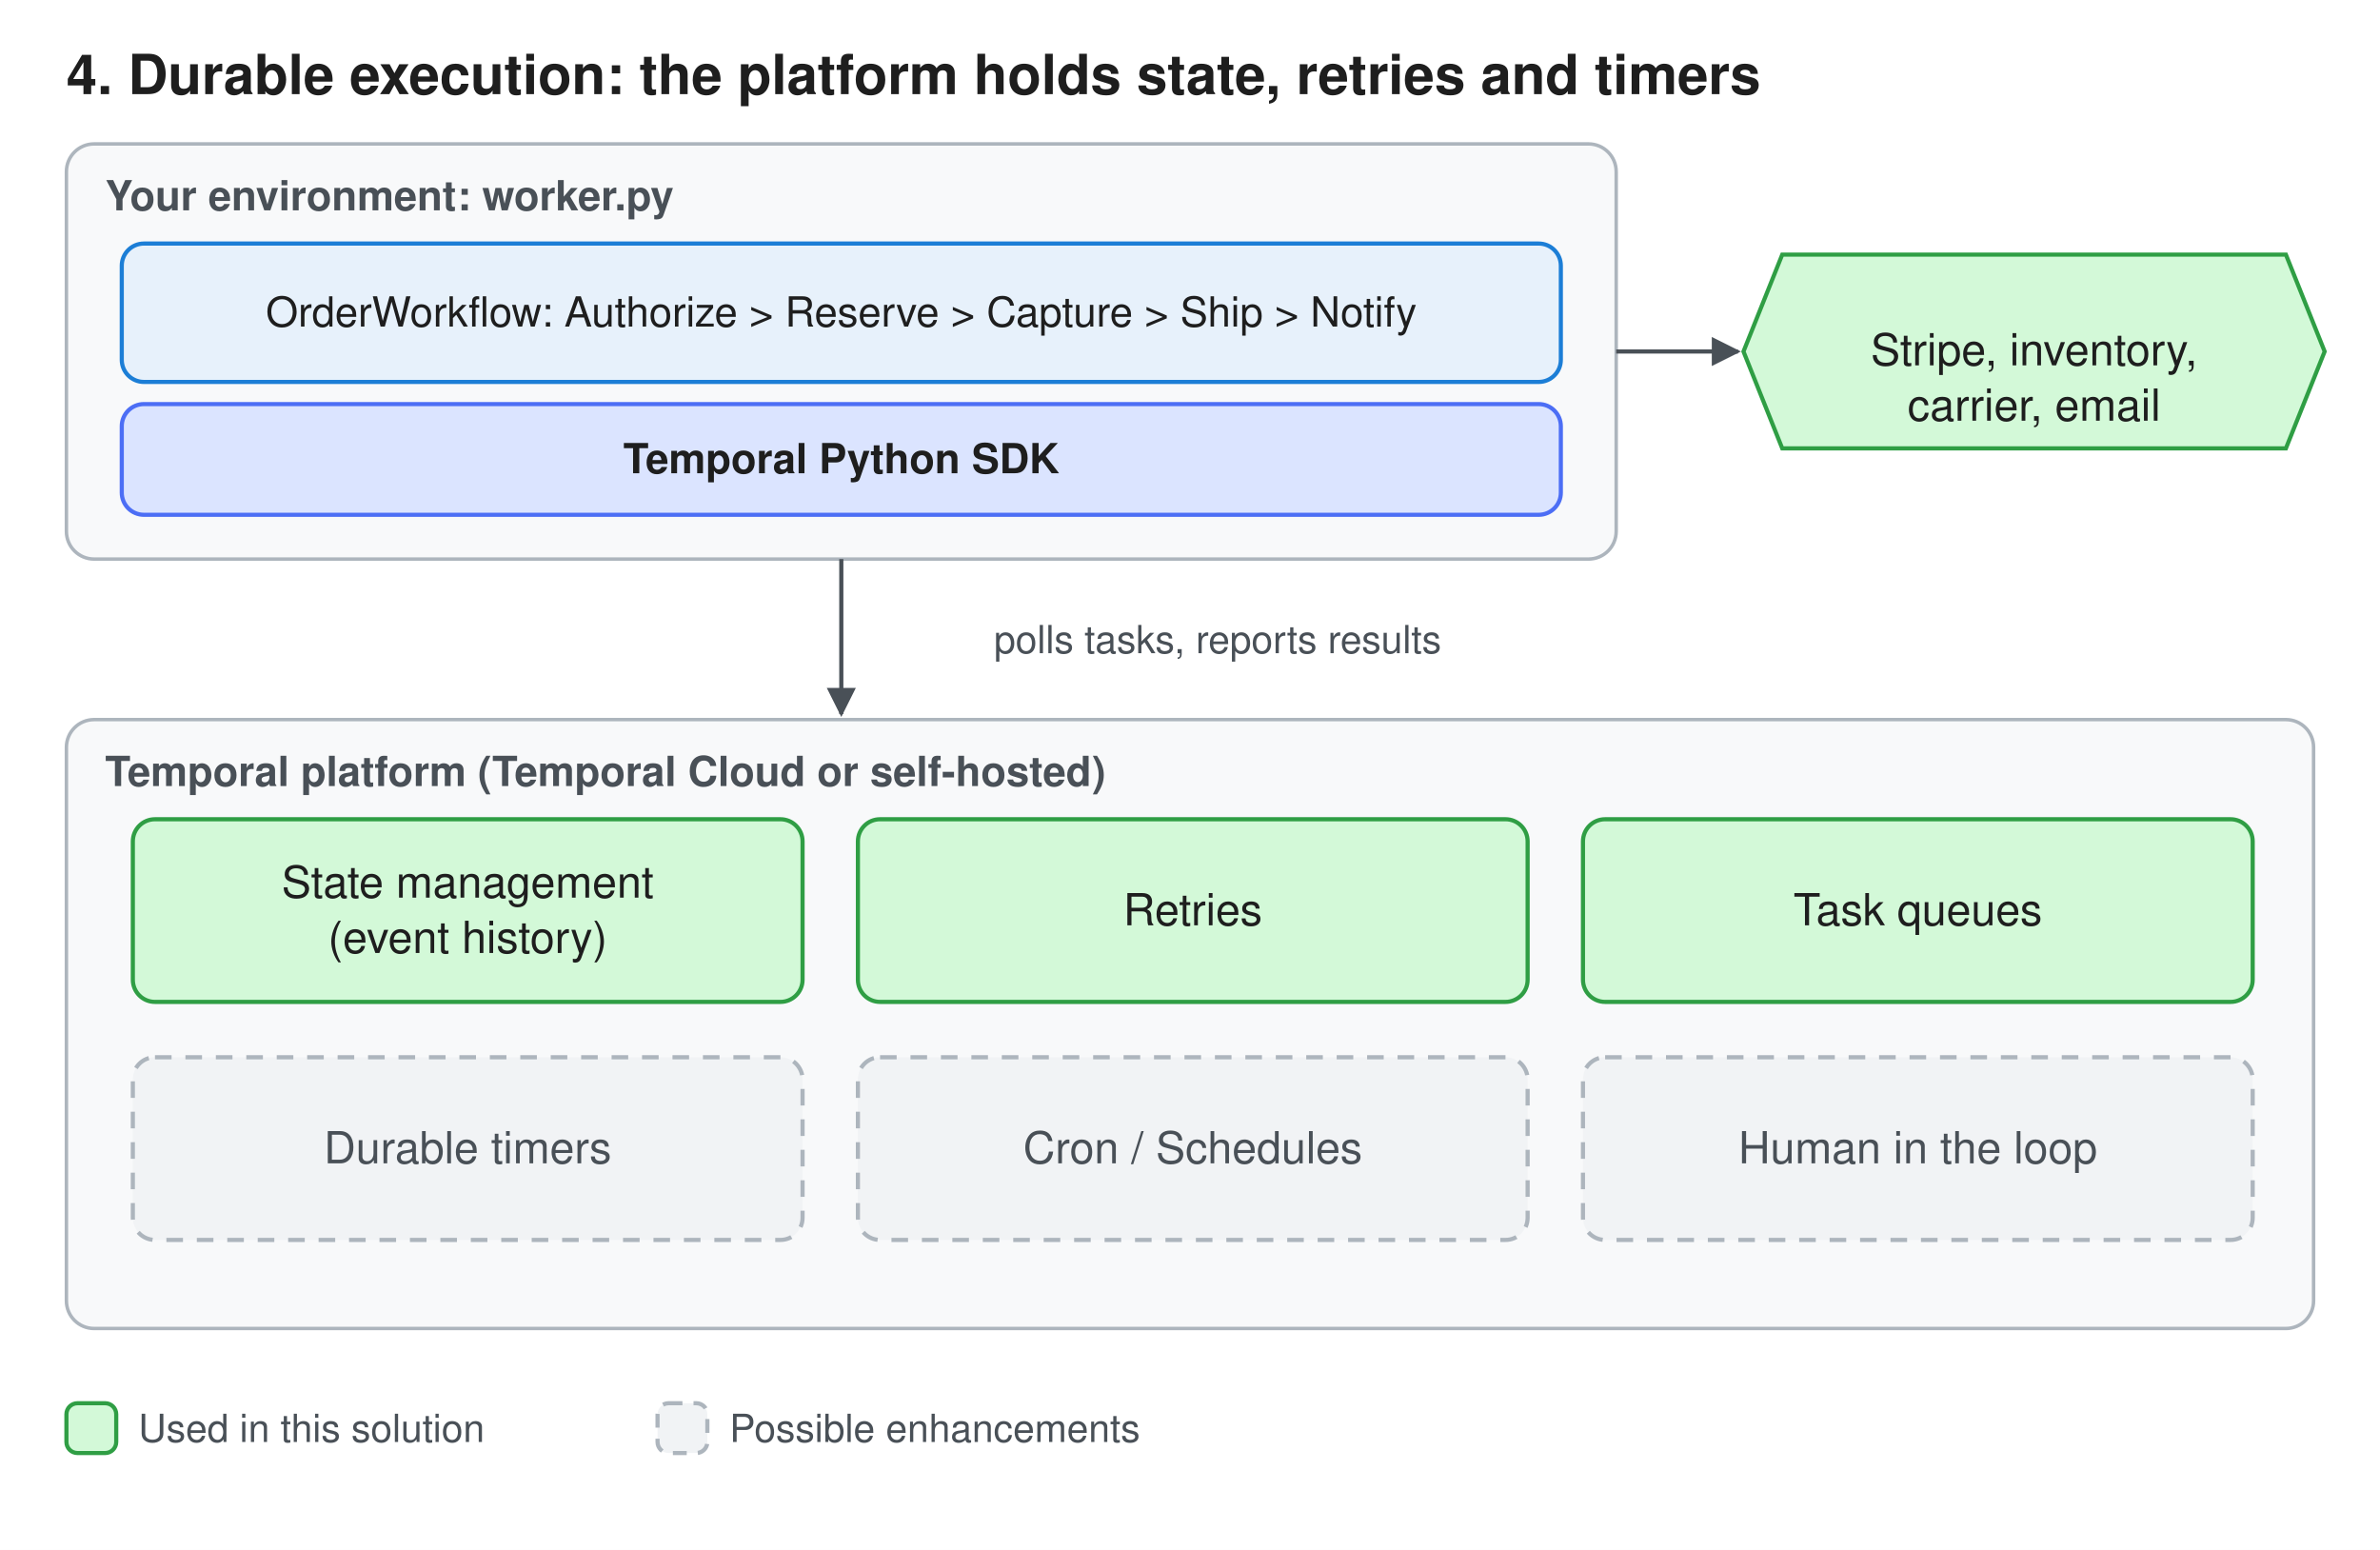
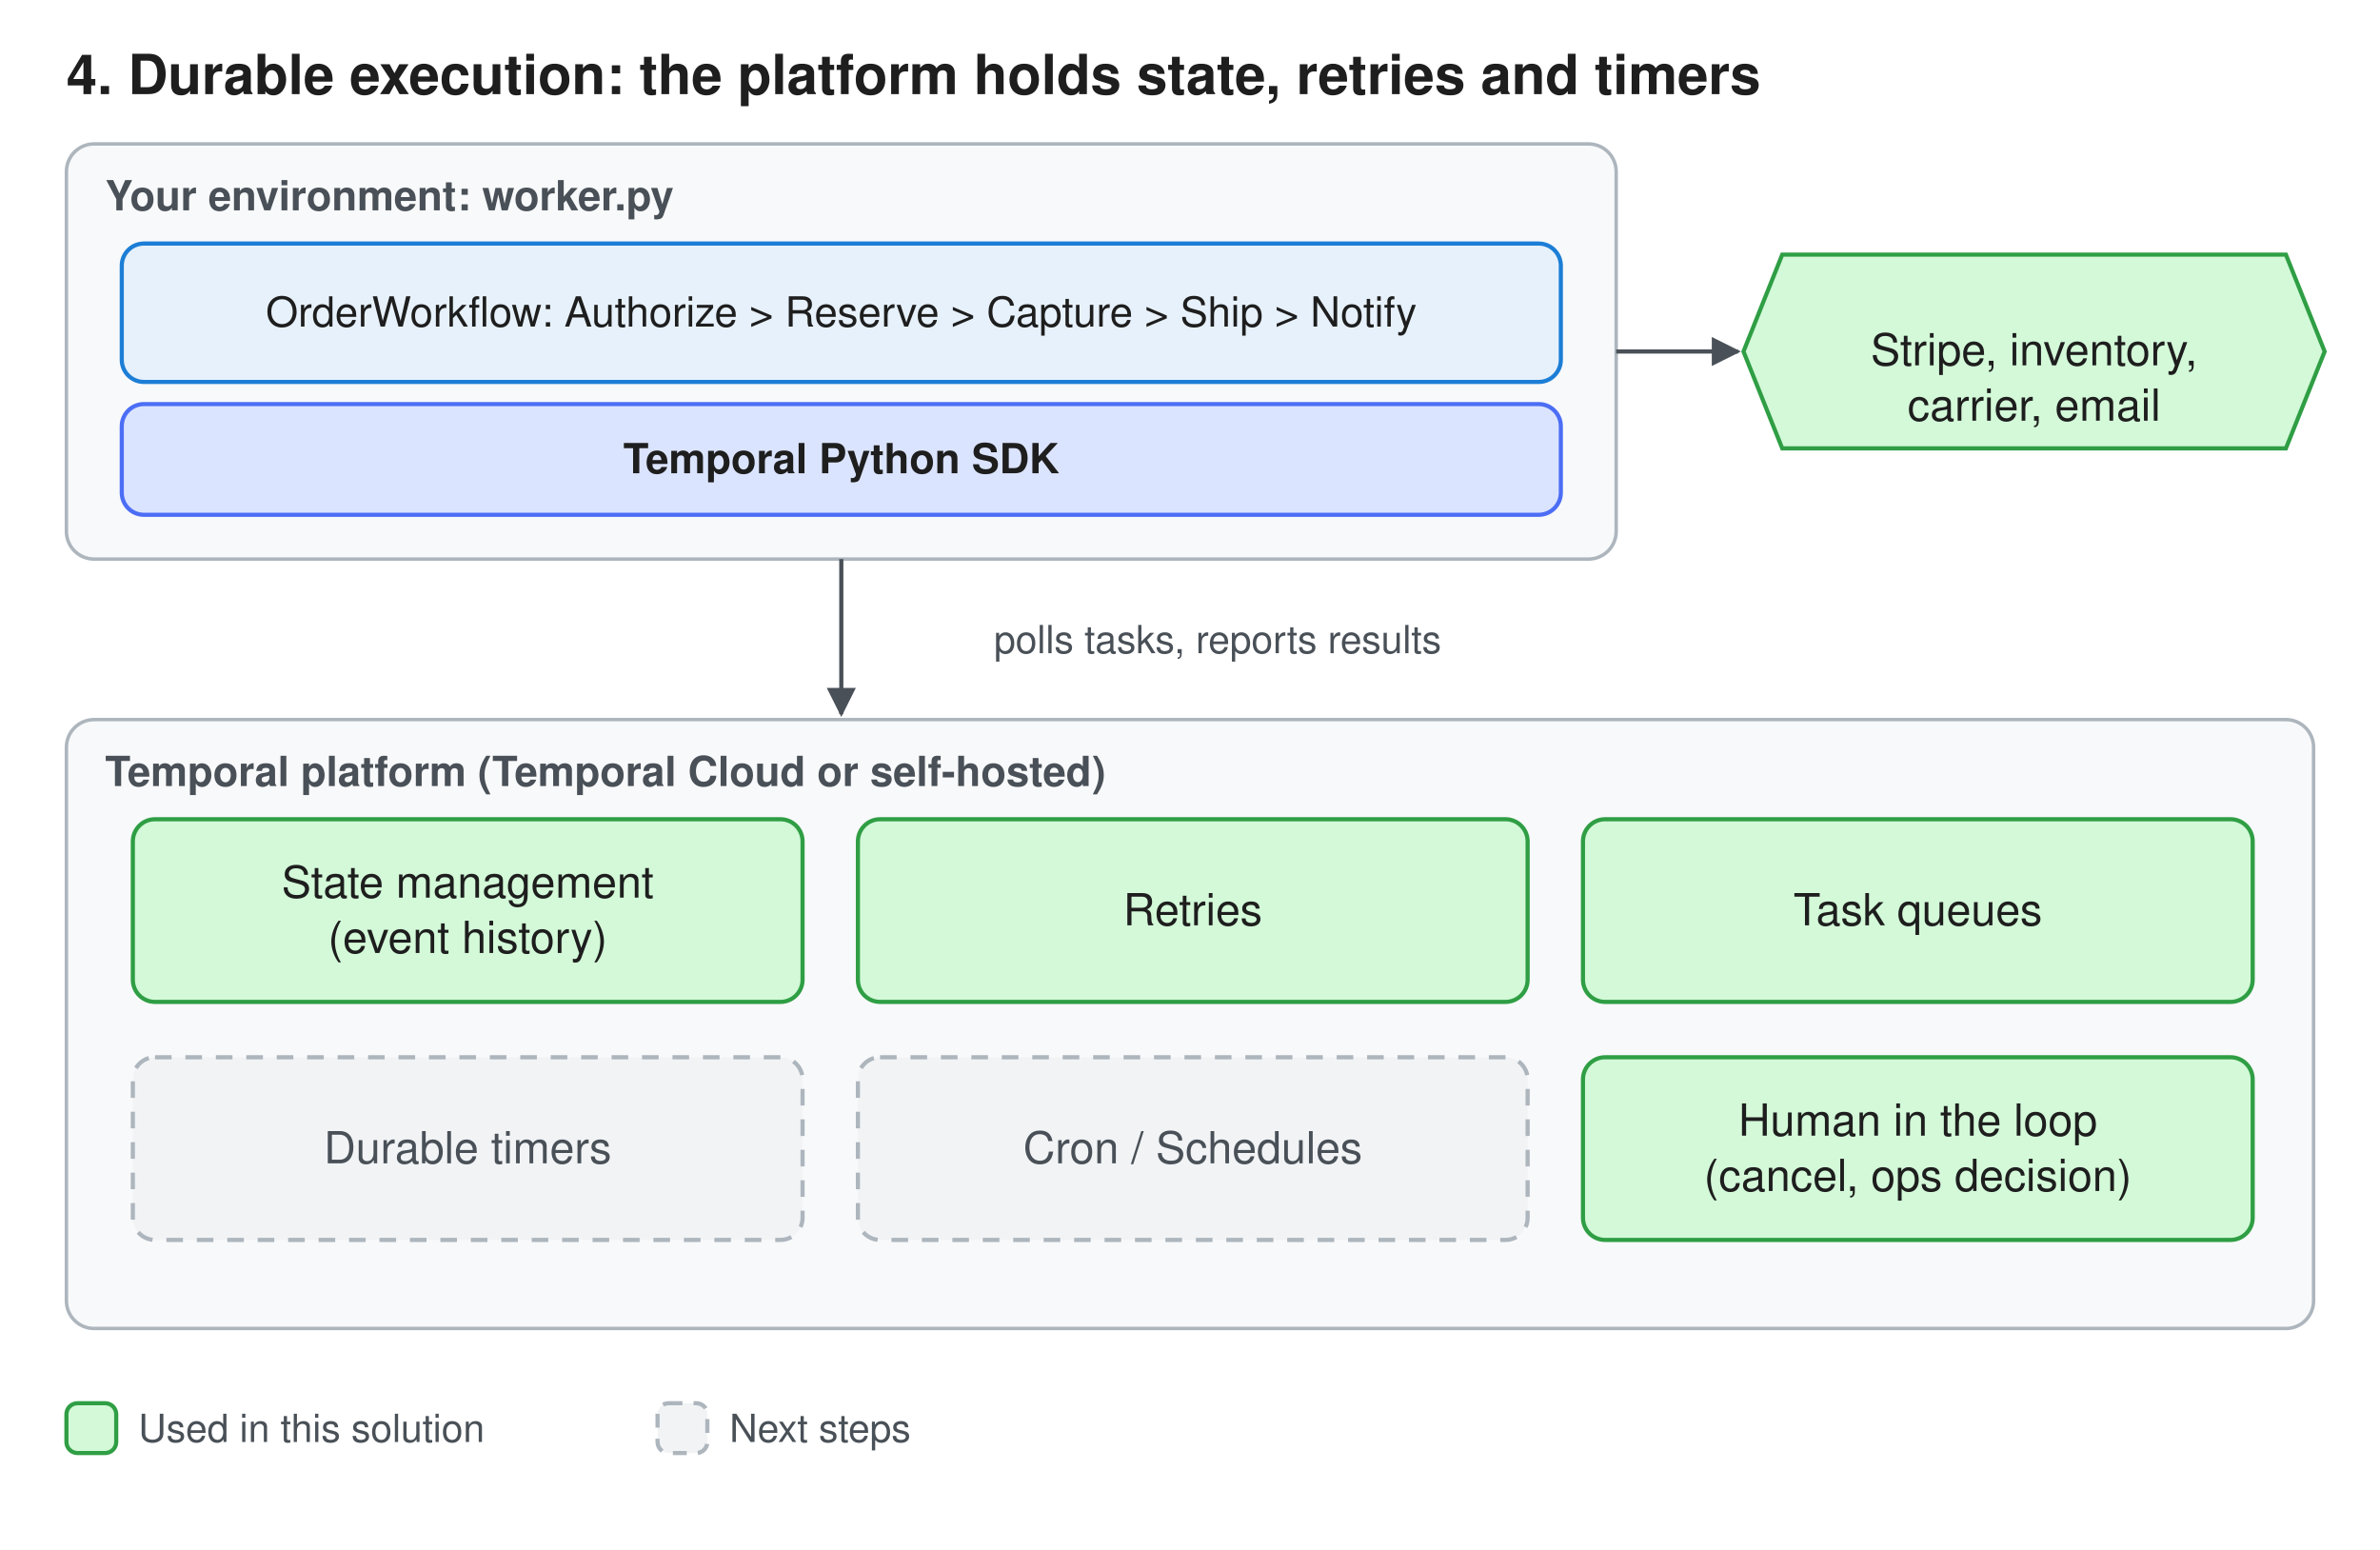
<svg xmlns="http://www.w3.org/2000/svg" viewBox="0 0 860 560" width="860" height="560" font-family="-apple-system, 'Segoe UI', Helvetica, Arial, sans-serif">
  <rect width="100%" height="100%" fill="#ffffff" />
  <defs>
    <marker id="arrow" viewBox="0 0 10 10" refX="9" refY="5" markerWidth="7" markerHeight="7" orient="auto-start-reverse">
      <path d="M0 0L10 5L0 10z" fill="#495057" />
    </marker>
  </defs>
  <text x="24" y="34" font-size="20" font-weight="600" fill="#1e1e1e" text-anchor="start">4. Durable execution: the platform holds state, retries and timers</text>
  <rect x="24" y="52" width="560" height="150" rx="10" fill="#f8f9fa" stroke="#adb5bd" stroke-width="1.25" />
  <text x="38" y="76" font-size="15" font-weight="600" fill="#495057" text-anchor="start">Your environment: worker.py</text>
  <rect x="44" y="88" width="520" height="50" rx="8" fill="#e7f1fb" stroke="#1c7ed6" stroke-width="1.5" />
  <text x="304.0" y="118.0" font-size="15" font-weight="400" fill="#1e1e1e" text-anchor="middle">OrderWorkflow: Authorize &gt; Reserve &gt; Capture &gt; Ship &gt; Notify</text>
  <rect x="44" y="146" width="520" height="40" rx="8" fill="#dbe4ff" stroke="#4c6ef5" stroke-width="1.5" />
  <text x="304.0" y="171.0" font-size="15" font-weight="600" fill="#1e1e1e" text-anchor="middle">Temporal Python SDK</text>
  <path d="M584 127 L628 127" fill="none" stroke="#495057" stroke-width="1.5" marker-end="url(#arrow)" />
  <polygon points="644,92 826,92 840,127.0 826,162 644,162 630,127.0" fill="#d3f9d8" stroke="#2f9e44" stroke-width="1.5" />
  <text x="735.0" y="132.0" font-size="16" font-weight="400" fill="#1e1e1e" text-anchor="middle">Stripe, inventory,</text>
  <text x="735.0" y="152.0" font-size="16" font-weight="400" fill="#1e1e1e" text-anchor="middle">carrier, email</text>
  <path d="M304 202 L304 258" fill="none" stroke="#495057" stroke-width="1.5" marker-end="url(#arrow)" />
  <text x="440" y="236" font-size="14" font-weight="400" fill="#495057" text-anchor="middle">polls tasks, reports results</text>
  <rect x="24" y="260" width="812" height="220" rx="10" fill="#f8f9fa" stroke="#adb5bd" stroke-width="1.25" />
  <text x="38" y="284" font-size="15" font-weight="600" fill="#495057" text-anchor="start">Temporal platform (Temporal Cloud or self-hosted)</text>
  <rect x="48" y="296" width="242" height="66" rx="8" fill="#d3f9d8" stroke="#2f9e44" stroke-width="1.5" />
  <text x="169.0" y="324.333" font-size="16" font-weight="400" fill="#1e1e1e" text-anchor="middle">State management</text>
  <text x="169.0" y="344.333" font-size="16" font-weight="400" fill="#1e1e1e" text-anchor="middle">(event history)</text>
  <rect x="310" y="296" width="242" height="66" rx="8" fill="#d3f9d8" stroke="#2f9e44" stroke-width="1.5" />
  <text x="431.0" y="334.333" font-size="16" font-weight="400" fill="#1e1e1e" text-anchor="middle">Retries</text>
  <rect x="572" y="296" width="242" height="66" rx="8" fill="#d3f9d8" stroke="#2f9e44" stroke-width="1.5" />
  <text x="693.0" y="334.333" font-size="16" font-weight="400" fill="#1e1e1e" text-anchor="middle">Task queues</text>
  <rect x="48" y="382" width="242" height="66" rx="8" fill="#f1f3f5" stroke="#adb5bd" stroke-width="1.5" stroke-dasharray="6 5" />
  <text x="169.0" y="420.333" font-size="16" font-weight="400" fill="#495057" text-anchor="middle">Durable timers</text>
  <rect x="310" y="382" width="242" height="66" rx="8" fill="#f1f3f5" stroke="#adb5bd" stroke-width="1.5" stroke-dasharray="6 5" />
  <text x="431.0" y="420.333" font-size="16" font-weight="400" fill="#495057" text-anchor="middle">Cron / Schedules</text>
-   <rect x="572" y="382" width="242" height="66" rx="8" fill="#f1f3f5" stroke="#adb5bd" stroke-width="1.5" stroke-dasharray="6 5" />
-   <text x="693.0" y="420.333" font-size="16" font-weight="400" fill="#495057" text-anchor="middle">Human in the loop</text>
+   <rect x="572" y="382" width="242" height="66" rx="8" fill="#d3f9d8" stroke="#2f9e44" stroke-width="1.5" />
+   <text x="693.0" y="410.333" font-size="16" font-weight="400" fill="#1e1e1e" text-anchor="middle">Human in the loop</text>
+   <text x="693.0" y="430.333" font-size="16" font-weight="400" fill="#1e1e1e" text-anchor="middle">(cancel, ops decision)</text>
  <rect x="24" y="507" width="18" height="18" rx="4" fill="#d3f9d8" stroke="#2f9e44" stroke-width="1.5" />
  <text x="50" y="521" font-size="14" font-weight="400" fill="#495057" text-anchor="start">Used in this solution</text>
  <rect x="237.6" y="507" width="18" height="18" rx="4" fill="#f1f3f5" stroke="#adb5bd" stroke-width="1.5" stroke-dasharray="5 4" />
-   <text x="263.6" y="521" font-size="14" font-weight="400" fill="#495057" text-anchor="start">Possible enhancements</text>
+   <text x="263.6" y="521" font-size="14" font-weight="400" fill="#495057" text-anchor="start">Next steps</text>
</svg>
